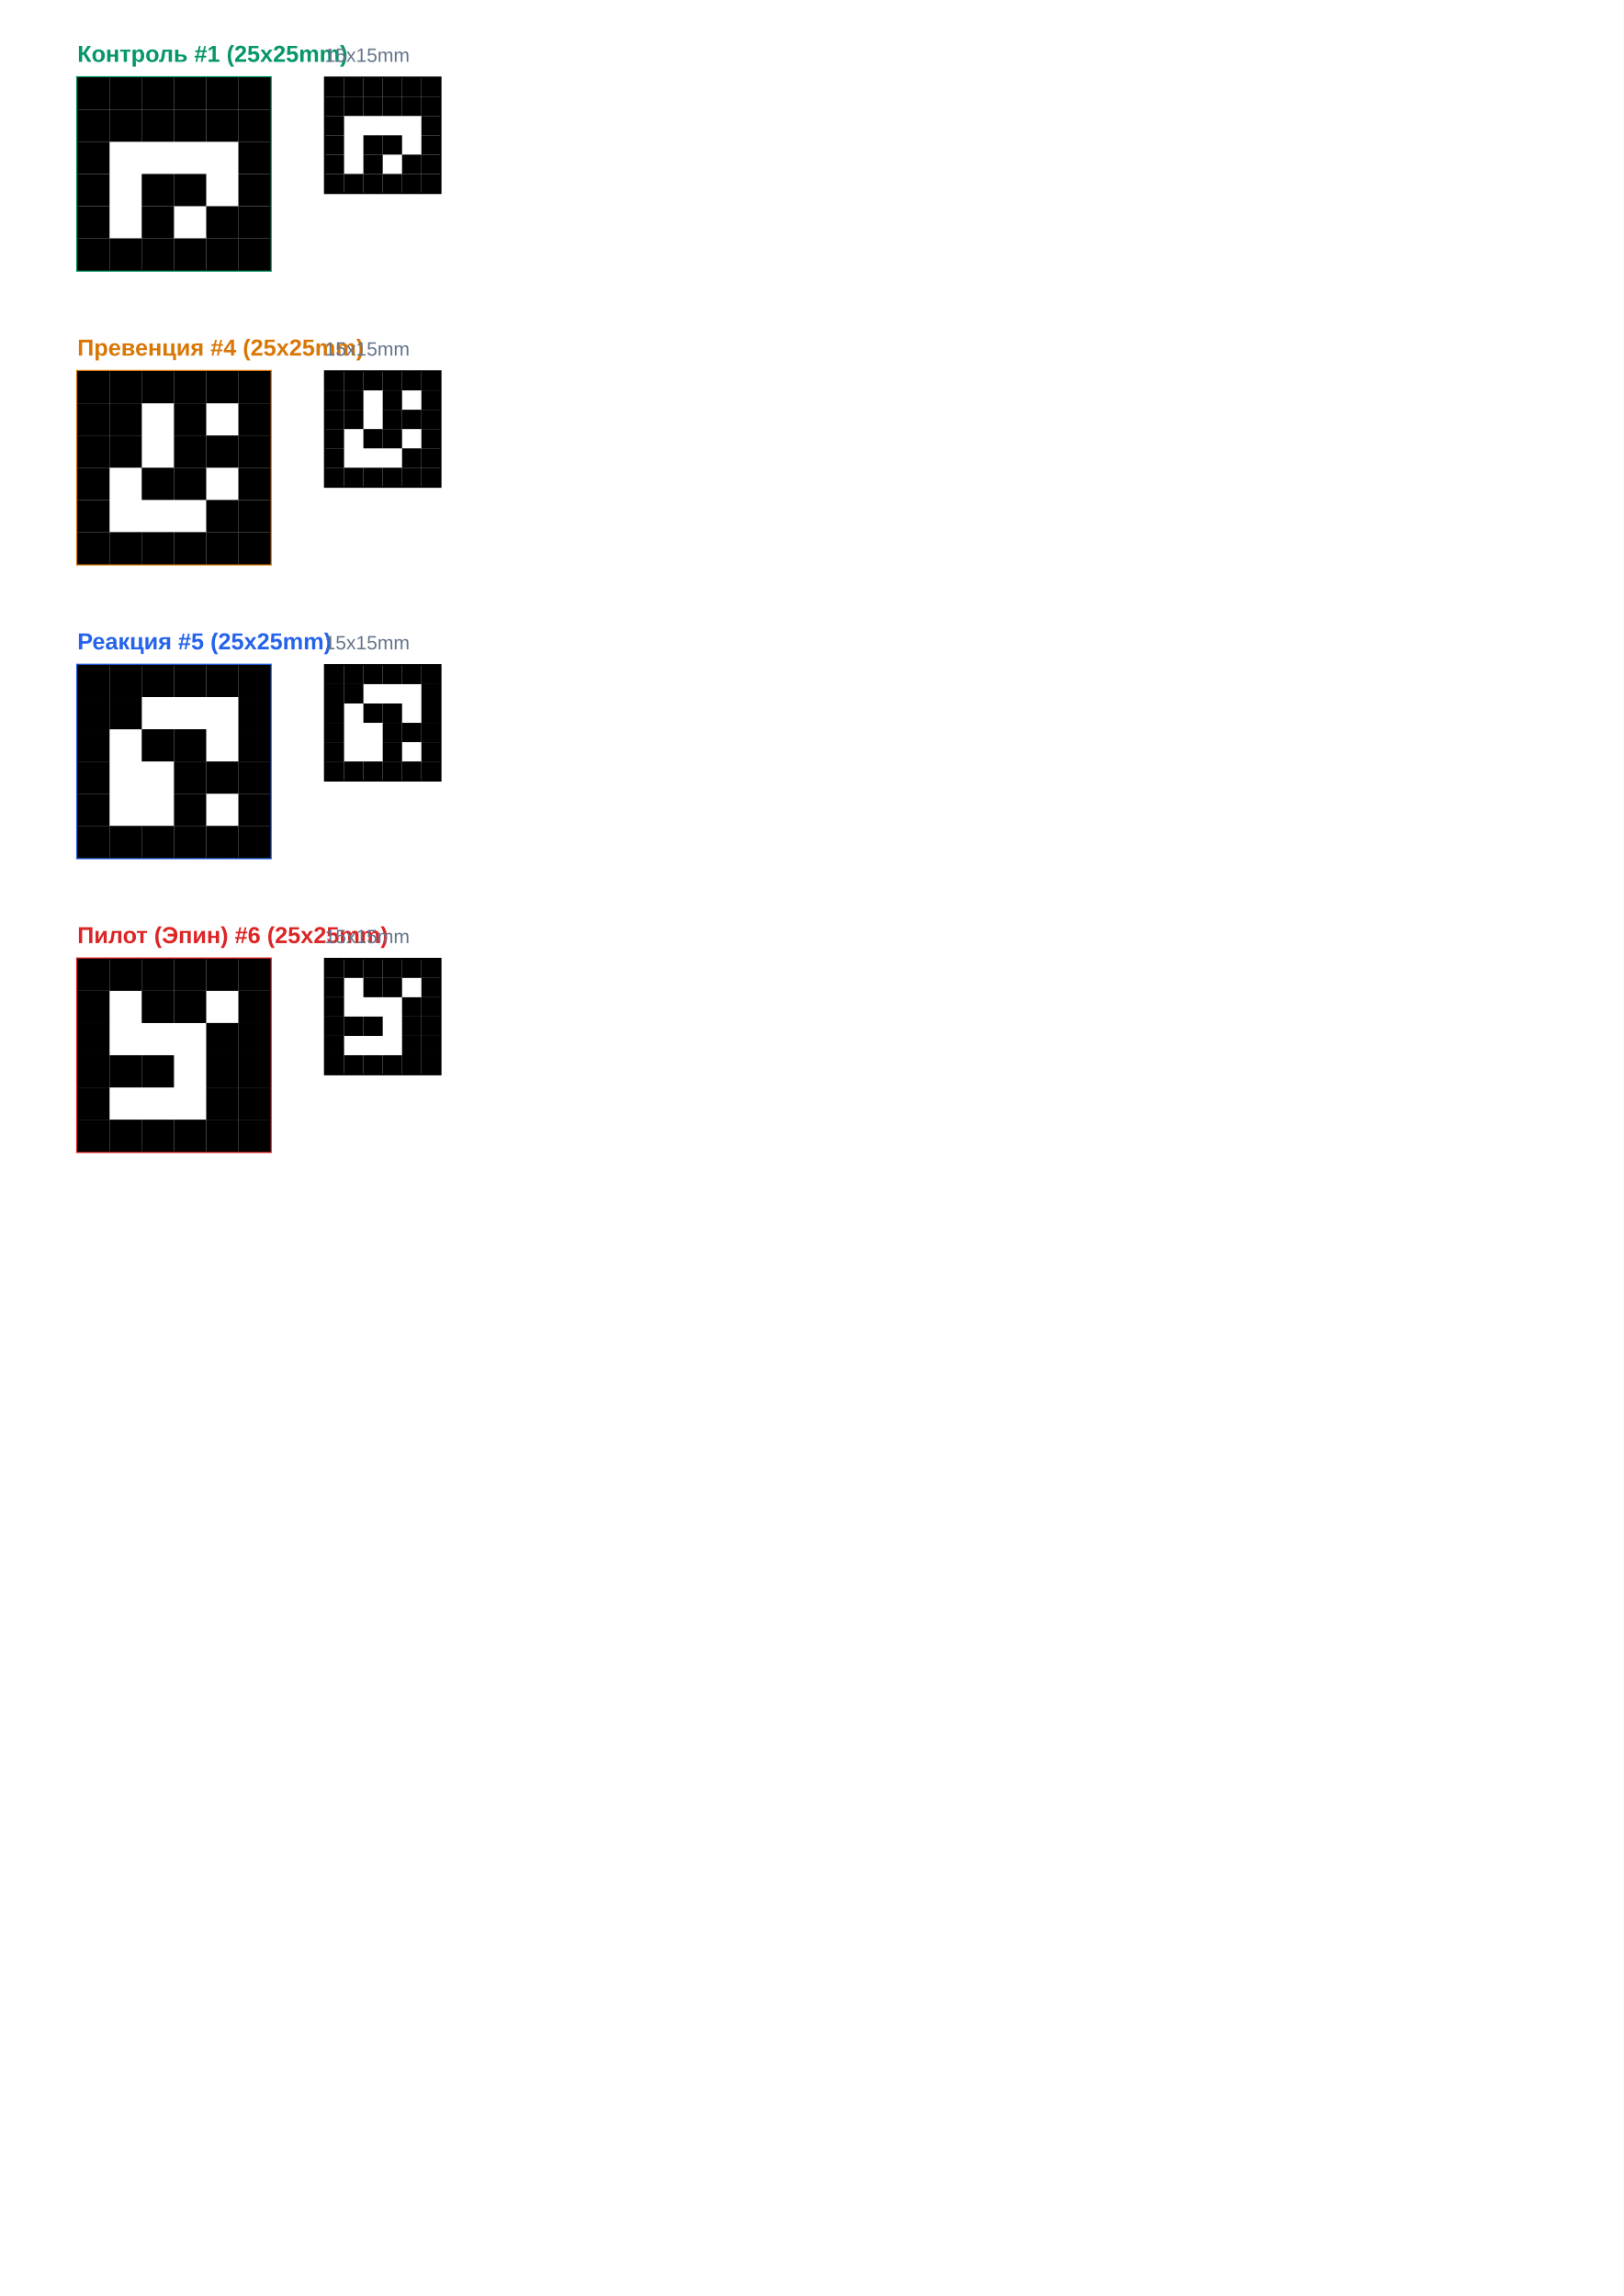
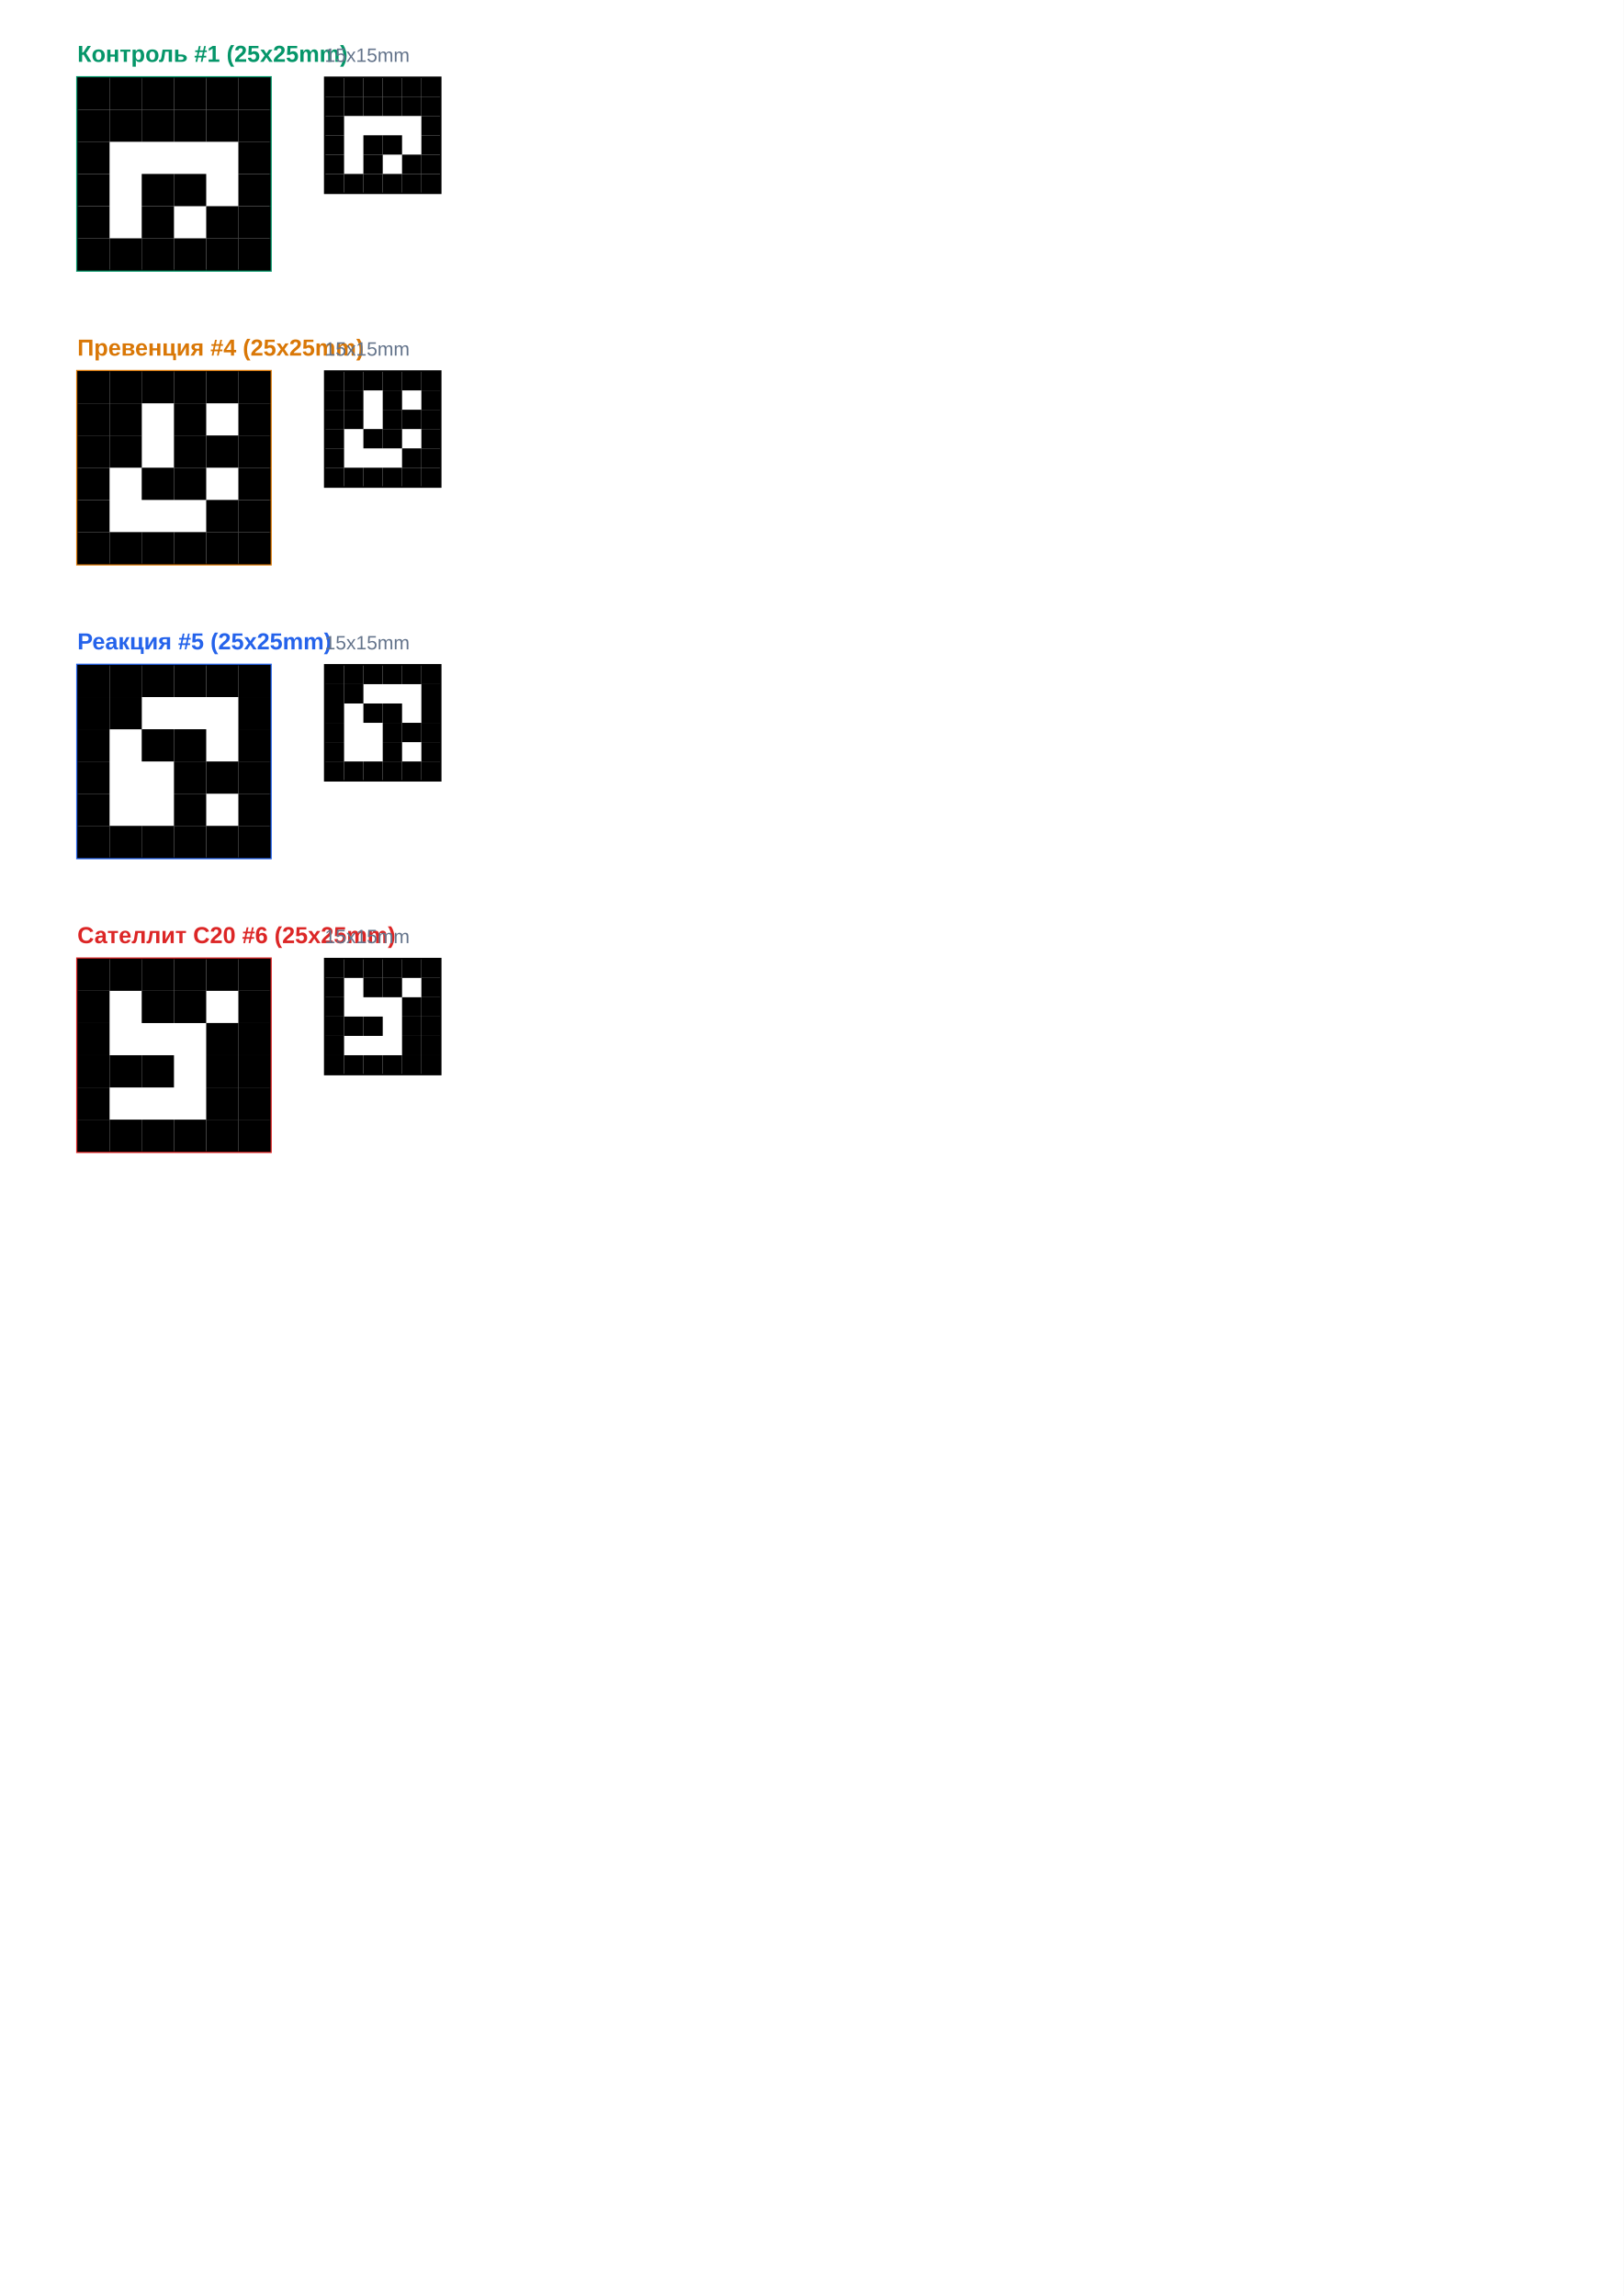
<svg xmlns="http://www.w3.org/2000/svg" width="210mm" height="297mm" viewBox="0 0 210 297">
  <rect width="210" height="297" fill="#ffffff" />
  <text x="10.0" y="8.0" font-family="Arial" font-size="3" font-weight="bold" fill="#059669">Контроль #1 (25x25mm)</text>
  <rect x="10.0" y="10.0" width="25.0" height="25.0" fill="#ffffff" stroke="#059669" stroke-width="0.3" />
  <rect x="10.00" y="10.00" width="4.17" height="4.17" fill="#000000" />
  <rect x="14.17" y="10.00" width="4.17" height="4.17" fill="#000000" />
  <rect x="18.33" y="10.00" width="4.17" height="4.17" fill="#000000" />
  <rect x="22.50" y="10.00" width="4.17" height="4.17" fill="#000000" />
  <rect x="26.67" y="10.00" width="4.17" height="4.17" fill="#000000" />
  <rect x="30.83" y="10.00" width="4.17" height="4.17" fill="#000000" />
  <rect x="10.00" y="14.17" width="4.17" height="4.17" fill="#000000" />
  <rect x="14.17" y="14.17" width="4.17" height="4.17" fill="#000000" />
  <rect x="18.33" y="14.17" width="4.17" height="4.17" fill="#000000" />
  <rect x="22.50" y="14.17" width="4.17" height="4.17" fill="#000000" />
  <rect x="26.67" y="14.17" width="4.17" height="4.17" fill="#000000" />
  <rect x="30.83" y="14.17" width="4.17" height="4.17" fill="#000000" />
  <rect x="10.00" y="18.33" width="4.17" height="4.17" fill="#000000" />
  <rect x="30.83" y="18.33" width="4.17" height="4.17" fill="#000000" />
  <rect x="10.00" y="22.50" width="4.17" height="4.17" fill="#000000" />
  <rect x="18.33" y="22.50" width="4.17" height="4.17" fill="#000000" />
  <rect x="22.50" y="22.50" width="4.17" height="4.17" fill="#000000" />
  <rect x="30.83" y="22.50" width="4.17" height="4.17" fill="#000000" />
  <rect x="10.00" y="26.67" width="4.17" height="4.17" fill="#000000" />
  <rect x="18.33" y="26.67" width="4.17" height="4.17" fill="#000000" />
  <rect x="26.67" y="26.67" width="4.17" height="4.17" fill="#000000" />
  <rect x="30.83" y="26.67" width="4.17" height="4.17" fill="#000000" />
  <rect x="10.00" y="30.83" width="4.17" height="4.17" fill="#000000" />
  <rect x="14.17" y="30.83" width="4.17" height="4.17" fill="#000000" />
  <rect x="18.33" y="30.83" width="4.17" height="4.17" fill="#000000" />
  <rect x="22.50" y="30.83" width="4.17" height="4.17" fill="#000000" />
  <rect x="26.67" y="30.83" width="4.17" height="4.17" fill="#000000" />
  <rect x="30.83" y="30.83" width="4.17" height="4.17" fill="#000000" />
  <text x="42.0" y="8.0" font-family="Arial" font-size="2.5" fill="#64748b">15x15mm</text>
  <rect x="42.0" y="10.0" width="15.0" height="15.0" fill="#ffffff" stroke="#000000" stroke-width="0.2" />
  <rect x="42.00" y="10.00" width="2.50" height="2.50" fill="#000000" />
  <rect x="44.50" y="10.00" width="2.50" height="2.50" fill="#000000" />
  <rect x="47.00" y="10.00" width="2.50" height="2.50" fill="#000000" />
  <rect x="49.50" y="10.00" width="2.50" height="2.50" fill="#000000" />
  <rect x="52.00" y="10.00" width="2.50" height="2.50" fill="#000000" />
  <rect x="54.50" y="10.00" width="2.50" height="2.50" fill="#000000" />
  <rect x="42.00" y="12.50" width="2.50" height="2.50" fill="#000000" />
  <rect x="44.50" y="12.50" width="2.50" height="2.50" fill="#000000" />
  <rect x="47.00" y="12.50" width="2.50" height="2.50" fill="#000000" />
  <rect x="49.50" y="12.50" width="2.50" height="2.50" fill="#000000" />
  <rect x="52.00" y="12.50" width="2.50" height="2.50" fill="#000000" />
  <rect x="54.50" y="12.50" width="2.50" height="2.50" fill="#000000" />
  <rect x="42.00" y="15.00" width="2.50" height="2.50" fill="#000000" />
  <rect x="54.50" y="15.00" width="2.50" height="2.50" fill="#000000" />
  <rect x="42.00" y="17.50" width="2.50" height="2.50" fill="#000000" />
  <rect x="47.00" y="17.50" width="2.50" height="2.50" fill="#000000" />
  <rect x="49.50" y="17.50" width="2.50" height="2.50" fill="#000000" />
  <rect x="54.50" y="17.50" width="2.50" height="2.50" fill="#000000" />
  <rect x="42.00" y="20.00" width="2.50" height="2.50" fill="#000000" />
  <rect x="47.00" y="20.00" width="2.50" height="2.50" fill="#000000" />
  <rect x="52.00" y="20.00" width="2.50" height="2.50" fill="#000000" />
  <rect x="54.50" y="20.00" width="2.50" height="2.50" fill="#000000" />
  <rect x="42.00" y="22.50" width="2.50" height="2.50" fill="#000000" />
  <rect x="44.50" y="22.50" width="2.50" height="2.50" fill="#000000" />
  <rect x="47.00" y="22.50" width="2.50" height="2.50" fill="#000000" />
  <rect x="49.50" y="22.50" width="2.50" height="2.50" fill="#000000" />
  <rect x="52.00" y="22.50" width="2.50" height="2.50" fill="#000000" />
  <rect x="54.50" y="22.50" width="2.50" height="2.50" fill="#000000" />
  <text x="10.0" y="46.0" font-family="Arial" font-size="3" font-weight="bold" fill="#d97706">Превенция #4 (25x25mm)</text>
  <rect x="10.0" y="48.0" width="25.0" height="25.0" fill="#ffffff" stroke="#d97706" stroke-width="0.3" />
  <rect x="10.00" y="48.00" width="4.17" height="4.17" fill="#000000" />
  <rect x="14.17" y="48.00" width="4.17" height="4.17" fill="#000000" />
  <rect x="18.33" y="48.00" width="4.17" height="4.17" fill="#000000" />
  <rect x="22.50" y="48.00" width="4.17" height="4.17" fill="#000000" />
  <rect x="26.67" y="48.00" width="4.17" height="4.17" fill="#000000" />
  <rect x="30.83" y="48.00" width="4.17" height="4.17" fill="#000000" />
  <rect x="10.00" y="52.17" width="4.17" height="4.17" fill="#000000" />
  <rect x="14.17" y="52.17" width="4.17" height="4.17" fill="#000000" />
  <rect x="22.50" y="52.17" width="4.17" height="4.17" fill="#000000" />
  <rect x="30.83" y="52.17" width="4.17" height="4.17" fill="#000000" />
  <rect x="10.00" y="56.33" width="4.17" height="4.17" fill="#000000" />
  <rect x="14.17" y="56.33" width="4.17" height="4.17" fill="#000000" />
  <rect x="22.50" y="56.33" width="4.17" height="4.17" fill="#000000" />
  <rect x="26.67" y="56.33" width="4.17" height="4.17" fill="#000000" />
  <rect x="30.83" y="56.33" width="4.17" height="4.17" fill="#000000" />
  <rect x="10.00" y="60.50" width="4.17" height="4.17" fill="#000000" />
  <rect x="18.33" y="60.50" width="4.17" height="4.17" fill="#000000" />
  <rect x="22.50" y="60.50" width="4.17" height="4.17" fill="#000000" />
  <rect x="30.83" y="60.50" width="4.17" height="4.17" fill="#000000" />
  <rect x="10.00" y="64.67" width="4.17" height="4.17" fill="#000000" />
  <rect x="26.67" y="64.67" width="4.17" height="4.17" fill="#000000" />
  <rect x="30.83" y="64.67" width="4.17" height="4.17" fill="#000000" />
  <rect x="10.00" y="68.83" width="4.17" height="4.17" fill="#000000" />
  <rect x="14.17" y="68.83" width="4.17" height="4.17" fill="#000000" />
  <rect x="18.33" y="68.83" width="4.17" height="4.17" fill="#000000" />
  <rect x="22.50" y="68.83" width="4.17" height="4.17" fill="#000000" />
  <rect x="26.67" y="68.83" width="4.17" height="4.17" fill="#000000" />
  <rect x="30.83" y="68.83" width="4.17" height="4.17" fill="#000000" />
  <text x="42.0" y="46.0" font-family="Arial" font-size="2.5" fill="#64748b">15x15mm</text>
  <rect x="42.0" y="48.0" width="15.0" height="15.0" fill="#ffffff" stroke="#000000" stroke-width="0.2" />
  <rect x="42.00" y="48.00" width="2.50" height="2.50" fill="#000000" />
  <rect x="44.50" y="48.00" width="2.50" height="2.50" fill="#000000" />
  <rect x="47.00" y="48.00" width="2.50" height="2.50" fill="#000000" />
  <rect x="49.50" y="48.00" width="2.50" height="2.50" fill="#000000" />
  <rect x="52.00" y="48.00" width="2.50" height="2.50" fill="#000000" />
  <rect x="54.50" y="48.00" width="2.50" height="2.50" fill="#000000" />
  <rect x="42.00" y="50.50" width="2.50" height="2.50" fill="#000000" />
  <rect x="44.50" y="50.50" width="2.50" height="2.50" fill="#000000" />
  <rect x="49.50" y="50.50" width="2.50" height="2.50" fill="#000000" />
  <rect x="54.50" y="50.50" width="2.50" height="2.50" fill="#000000" />
  <rect x="42.00" y="53.00" width="2.50" height="2.50" fill="#000000" />
  <rect x="44.50" y="53.00" width="2.50" height="2.50" fill="#000000" />
  <rect x="49.50" y="53.00" width="2.50" height="2.50" fill="#000000" />
  <rect x="52.00" y="53.00" width="2.50" height="2.50" fill="#000000" />
  <rect x="54.50" y="53.00" width="2.50" height="2.50" fill="#000000" />
  <rect x="42.00" y="55.50" width="2.50" height="2.50" fill="#000000" />
  <rect x="47.00" y="55.50" width="2.50" height="2.50" fill="#000000" />
  <rect x="49.50" y="55.50" width="2.50" height="2.50" fill="#000000" />
  <rect x="54.50" y="55.50" width="2.50" height="2.50" fill="#000000" />
  <rect x="42.00" y="58.00" width="2.50" height="2.50" fill="#000000" />
  <rect x="52.00" y="58.00" width="2.50" height="2.50" fill="#000000" />
  <rect x="54.50" y="58.00" width="2.50" height="2.50" fill="#000000" />
  <rect x="42.00" y="60.50" width="2.50" height="2.50" fill="#000000" />
  <rect x="44.50" y="60.50" width="2.50" height="2.50" fill="#000000" />
  <rect x="47.00" y="60.50" width="2.50" height="2.50" fill="#000000" />
  <rect x="49.50" y="60.50" width="2.50" height="2.50" fill="#000000" />
  <rect x="52.00" y="60.50" width="2.50" height="2.50" fill="#000000" />
  <rect x="54.50" y="60.50" width="2.50" height="2.50" fill="#000000" />
  <text x="10.0" y="84.0" font-family="Arial" font-size="3" font-weight="bold" fill="#2563eb">Реакция #5 (25x25mm)</text>
  <rect x="10.0" y="86.0" width="25.0" height="25.0" fill="#ffffff" stroke="#2563eb" stroke-width="0.3" />
  <rect x="10.00" y="86.00" width="4.17" height="4.17" fill="#000000" />
  <rect x="14.17" y="86.00" width="4.17" height="4.17" fill="#000000" />
  <rect x="18.33" y="86.00" width="4.17" height="4.17" fill="#000000" />
  <rect x="22.50" y="86.00" width="4.17" height="4.17" fill="#000000" />
  <rect x="26.67" y="86.00" width="4.17" height="4.17" fill="#000000" />
  <rect x="30.83" y="86.00" width="4.17" height="4.17" fill="#000000" />
  <rect x="10.00" y="90.17" width="4.17" height="4.17" fill="#000000" />
  <rect x="14.17" y="90.17" width="4.17" height="4.17" fill="#000000" />
  <rect x="30.83" y="90.17" width="4.17" height="4.17" fill="#000000" />
  <rect x="10.00" y="94.33" width="4.17" height="4.17" fill="#000000" />
  <rect x="18.33" y="94.33" width="4.17" height="4.17" fill="#000000" />
  <rect x="22.50" y="94.33" width="4.17" height="4.17" fill="#000000" />
  <rect x="30.83" y="94.33" width="4.17" height="4.17" fill="#000000" />
  <rect x="10.00" y="98.50" width="4.17" height="4.17" fill="#000000" />
  <rect x="22.50" y="98.50" width="4.17" height="4.17" fill="#000000" />
  <rect x="26.67" y="98.50" width="4.17" height="4.17" fill="#000000" />
  <rect x="30.83" y="98.50" width="4.17" height="4.17" fill="#000000" />
  <rect x="10.00" y="102.67" width="4.17" height="4.17" fill="#000000" />
  <rect x="22.50" y="102.67" width="4.17" height="4.17" fill="#000000" />
  <rect x="30.83" y="102.67" width="4.17" height="4.17" fill="#000000" />
  <rect x="10.00" y="106.83" width="4.17" height="4.17" fill="#000000" />
  <rect x="14.17" y="106.83" width="4.17" height="4.17" fill="#000000" />
  <rect x="18.33" y="106.83" width="4.17" height="4.17" fill="#000000" />
  <rect x="22.50" y="106.83" width="4.17" height="4.17" fill="#000000" />
  <rect x="26.67" y="106.83" width="4.17" height="4.17" fill="#000000" />
  <rect x="30.83" y="106.83" width="4.17" height="4.17" fill="#000000" />
  <text x="42.0" y="84.0" font-family="Arial" font-size="2.5" fill="#64748b">15x15mm</text>
  <rect x="42.0" y="86.0" width="15.0" height="15.0" fill="#ffffff" stroke="#000000" stroke-width="0.2" />
  <rect x="42.00" y="86.00" width="2.50" height="2.50" fill="#000000" />
  <rect x="44.50" y="86.00" width="2.50" height="2.50" fill="#000000" />
  <rect x="47.00" y="86.00" width="2.50" height="2.50" fill="#000000" />
  <rect x="49.50" y="86.00" width="2.50" height="2.50" fill="#000000" />
  <rect x="52.00" y="86.00" width="2.50" height="2.50" fill="#000000" />
  <rect x="54.50" y="86.00" width="2.50" height="2.50" fill="#000000" />
  <rect x="42.00" y="88.50" width="2.50" height="2.50" fill="#000000" />
  <rect x="44.50" y="88.50" width="2.50" height="2.50" fill="#000000" />
  <rect x="54.50" y="88.50" width="2.50" height="2.50" fill="#000000" />
  <rect x="42.00" y="91.00" width="2.50" height="2.50" fill="#000000" />
  <rect x="47.00" y="91.00" width="2.50" height="2.50" fill="#000000" />
  <rect x="49.50" y="91.00" width="2.50" height="2.50" fill="#000000" />
  <rect x="54.50" y="91.00" width="2.50" height="2.50" fill="#000000" />
  <rect x="42.00" y="93.50" width="2.50" height="2.50" fill="#000000" />
  <rect x="49.50" y="93.50" width="2.50" height="2.50" fill="#000000" />
  <rect x="52.00" y="93.50" width="2.50" height="2.50" fill="#000000" />
  <rect x="54.50" y="93.50" width="2.50" height="2.50" fill="#000000" />
  <rect x="42.00" y="96.00" width="2.50" height="2.50" fill="#000000" />
  <rect x="49.50" y="96.00" width="2.50" height="2.50" fill="#000000" />
  <rect x="54.50" y="96.00" width="2.50" height="2.50" fill="#000000" />
  <rect x="42.00" y="98.50" width="2.50" height="2.50" fill="#000000" />
  <rect x="44.50" y="98.50" width="2.50" height="2.50" fill="#000000" />
  <rect x="47.00" y="98.50" width="2.50" height="2.50" fill="#000000" />
  <rect x="49.50" y="98.50" width="2.50" height="2.50" fill="#000000" />
  <rect x="52.00" y="98.50" width="2.50" height="2.50" fill="#000000" />
  <rect x="54.50" y="98.50" width="2.50" height="2.50" fill="#000000" />
-   <text x="10.0" y="122.0" font-family="Arial" font-size="3" font-weight="bold" fill="#dc2626">Пилот (Эпин) #6 (25x25mm)</text>
+   <text x="10.0" y="122.0" font-family="Arial" font-size="3" font-weight="bold" fill="#dc2626">Сателлит C20 #6 (25x25mm)</text>
  <rect x="10.0" y="124.0" width="25.0" height="25.0" fill="#ffffff" stroke="#dc2626" stroke-width="0.3" />
  <rect x="10.00" y="124.00" width="4.17" height="4.17" fill="#000000" />
  <rect x="14.17" y="124.00" width="4.17" height="4.17" fill="#000000" />
  <rect x="18.33" y="124.00" width="4.17" height="4.17" fill="#000000" />
  <rect x="22.50" y="124.00" width="4.17" height="4.17" fill="#000000" />
  <rect x="26.67" y="124.00" width="4.17" height="4.17" fill="#000000" />
  <rect x="30.83" y="124.00" width="4.17" height="4.17" fill="#000000" />
  <rect x="10.00" y="128.17" width="4.17" height="4.17" fill="#000000" />
  <rect x="18.33" y="128.17" width="4.17" height="4.17" fill="#000000" />
  <rect x="22.50" y="128.17" width="4.17" height="4.17" fill="#000000" />
  <rect x="30.83" y="128.17" width="4.17" height="4.17" fill="#000000" />
  <rect x="10.00" y="132.33" width="4.17" height="4.17" fill="#000000" />
  <rect x="26.67" y="132.33" width="4.17" height="4.17" fill="#000000" />
  <rect x="30.83" y="132.33" width="4.17" height="4.17" fill="#000000" />
  <rect x="10.00" y="136.50" width="4.17" height="4.17" fill="#000000" />
  <rect x="14.17" y="136.50" width="4.17" height="4.17" fill="#000000" />
  <rect x="18.33" y="136.50" width="4.17" height="4.17" fill="#000000" />
  <rect x="26.67" y="136.50" width="4.17" height="4.17" fill="#000000" />
  <rect x="30.83" y="136.50" width="4.17" height="4.17" fill="#000000" />
  <rect x="10.00" y="140.67" width="4.17" height="4.17" fill="#000000" />
  <rect x="26.67" y="140.67" width="4.17" height="4.17" fill="#000000" />
  <rect x="30.83" y="140.67" width="4.17" height="4.17" fill="#000000" />
  <rect x="10.00" y="144.83" width="4.17" height="4.17" fill="#000000" />
  <rect x="14.17" y="144.83" width="4.17" height="4.17" fill="#000000" />
  <rect x="18.33" y="144.83" width="4.17" height="4.17" fill="#000000" />
  <rect x="22.50" y="144.83" width="4.17" height="4.17" fill="#000000" />
  <rect x="26.67" y="144.83" width="4.17" height="4.17" fill="#000000" />
  <rect x="30.83" y="144.83" width="4.17" height="4.17" fill="#000000" />
  <text x="42.0" y="122.0" font-family="Arial" font-size="2.5" fill="#64748b">15x15mm</text>
  <rect x="42.0" y="124.0" width="15.0" height="15.0" fill="#ffffff" stroke="#000000" stroke-width="0.2" />
  <rect x="42.00" y="124.00" width="2.50" height="2.50" fill="#000000" />
  <rect x="44.50" y="124.00" width="2.50" height="2.50" fill="#000000" />
  <rect x="47.00" y="124.00" width="2.50" height="2.50" fill="#000000" />
  <rect x="49.50" y="124.00" width="2.50" height="2.50" fill="#000000" />
  <rect x="52.00" y="124.00" width="2.50" height="2.50" fill="#000000" />
  <rect x="54.50" y="124.00" width="2.50" height="2.50" fill="#000000" />
  <rect x="42.00" y="126.50" width="2.50" height="2.50" fill="#000000" />
  <rect x="47.00" y="126.50" width="2.50" height="2.50" fill="#000000" />
  <rect x="49.50" y="126.50" width="2.50" height="2.50" fill="#000000" />
  <rect x="54.50" y="126.50" width="2.50" height="2.50" fill="#000000" />
  <rect x="42.00" y="129.00" width="2.50" height="2.50" fill="#000000" />
  <rect x="52.00" y="129.00" width="2.50" height="2.50" fill="#000000" />
  <rect x="54.50" y="129.00" width="2.50" height="2.50" fill="#000000" />
  <rect x="42.00" y="131.50" width="2.50" height="2.50" fill="#000000" />
  <rect x="44.50" y="131.50" width="2.50" height="2.50" fill="#000000" />
  <rect x="47.00" y="131.50" width="2.50" height="2.50" fill="#000000" />
  <rect x="52.00" y="131.50" width="2.50" height="2.50" fill="#000000" />
  <rect x="54.50" y="131.50" width="2.50" height="2.50" fill="#000000" />
  <rect x="42.00" y="134.00" width="2.50" height="2.50" fill="#000000" />
  <rect x="52.00" y="134.00" width="2.50" height="2.50" fill="#000000" />
  <rect x="54.50" y="134.00" width="2.50" height="2.50" fill="#000000" />
  <rect x="42.00" y="136.50" width="2.50" height="2.50" fill="#000000" />
  <rect x="44.50" y="136.50" width="2.50" height="2.50" fill="#000000" />
  <rect x="47.00" y="136.50" width="2.50" height="2.50" fill="#000000" />
  <rect x="49.50" y="136.50" width="2.50" height="2.50" fill="#000000" />
  <rect x="52.00" y="136.50" width="2.50" height="2.50" fill="#000000" />
  <rect x="54.50" y="136.50" width="2.50" height="2.50" fill="#000000" />
</svg>
